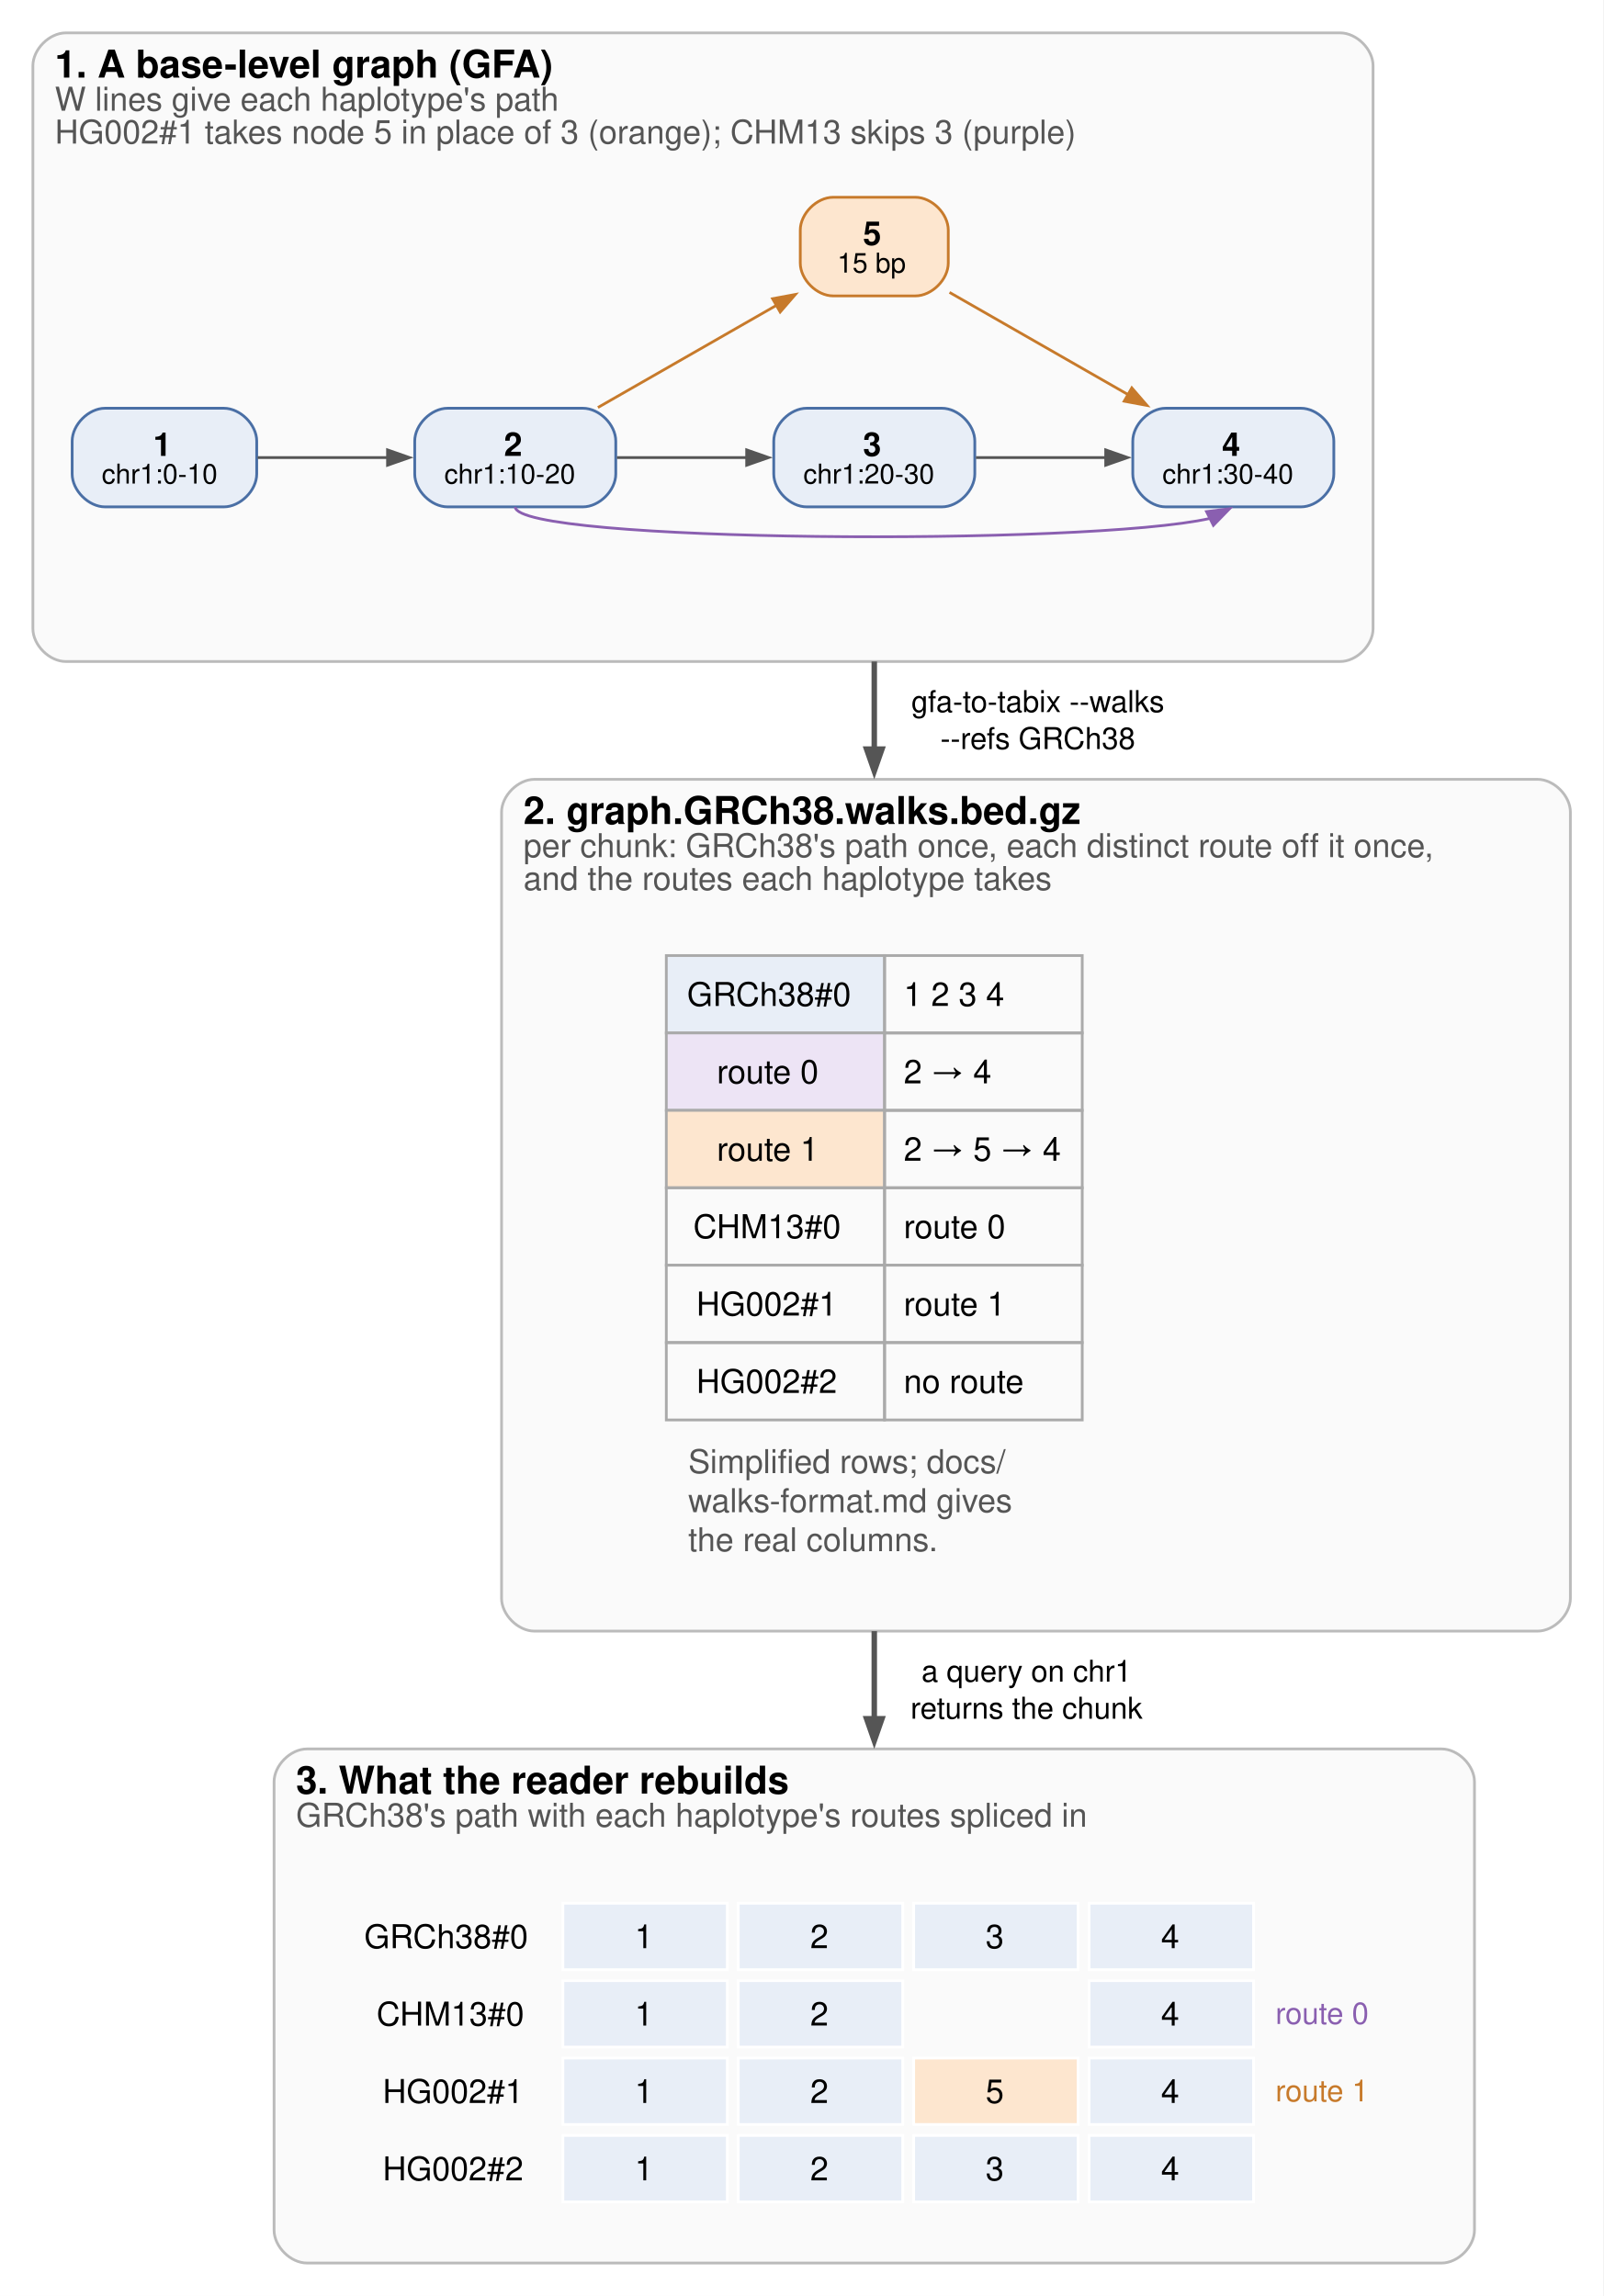
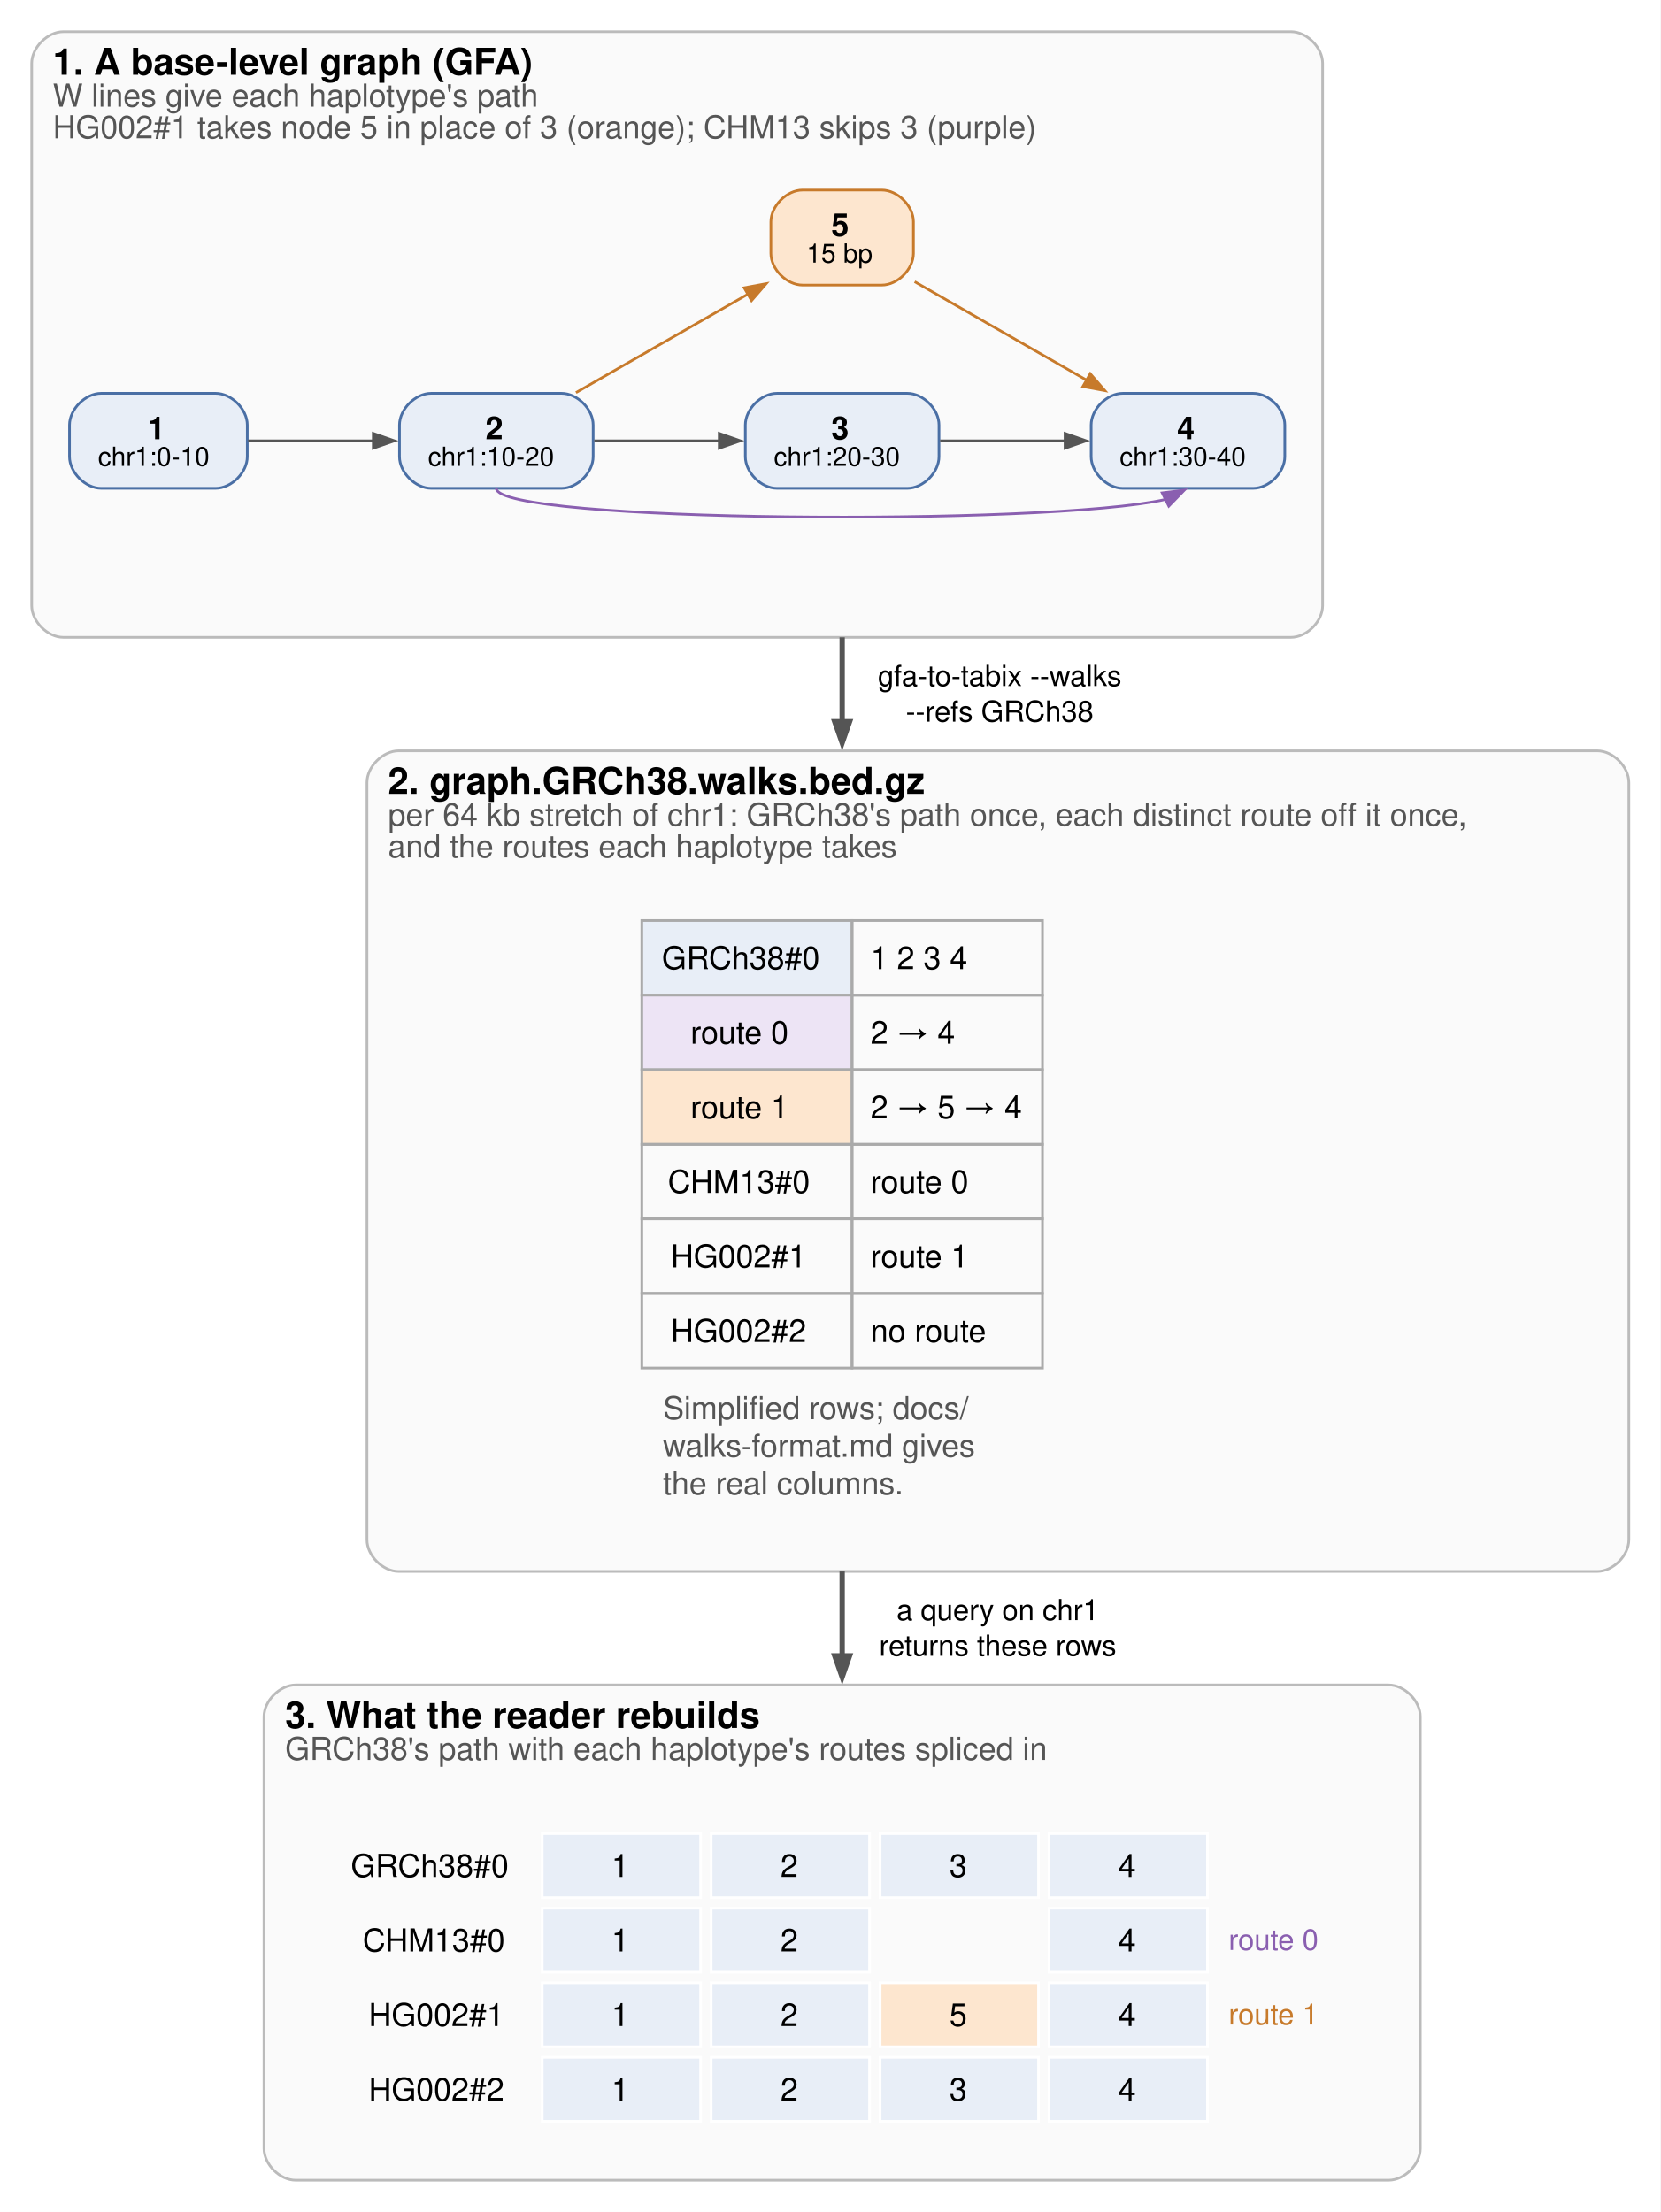
- <svg xmlns="http://www.w3.org/2000/svg" width="585pt" height="838pt" viewBox="0.00 0.00 585.00 838.00">
+ <svg xmlns="http://www.w3.org/2000/svg" width="629pt" height="838pt" viewBox="0.00 0.00 629.00 838.00">
  <g id="graph0" class="graph" transform="scale(1 1) rotate(0) translate(4 833.97)">
-     <polygon fill="white" stroke="none" points="-4,4 -4,-833.97 581,-833.97 581,4 -4,4" />
+     <polygon fill="white" stroke="none" points="-4,4 -4,-833.97 625,-833.97 625,4 -4,4" />
    <g id="clust2" class="cluster">
      <path fill="#fafafa" stroke="#bbbbbb" d="M20,-592.53C20,-592.53 485,-592.53 485,-592.53 491,-592.53 497,-598.53 497,-604.53 497,-604.53 497,-809.97 497,-809.97 497,-815.97 491,-821.97 485,-821.97 485,-821.97 20,-821.97 20,-821.97 14,-821.97 8,-815.97 8,-809.97 8,-809.97 8,-604.53 8,-604.53 8,-598.53 14,-592.53 20,-592.53" />
      <text xml:space="preserve" text-anchor="start" x="16" y="-805.67" font-family="Helvetica,sans-Serif" font-weight="bold" font-size="14.00">1. A base-level graph (GFA)</text>
      <text xml:space="preserve" text-anchor="start" x="16" y="-793.57" font-family="Helvetica,sans-Serif" font-size="12.00" fill="#555555">W lines give each haplotype's path</text>
      <text xml:space="preserve" text-anchor="start" x="16" y="-781.57" font-family="Helvetica,sans-Serif" font-size="12.00" fill="#555555">HG002#1 takes node 5 in place of 3 (orange); CHM13 skips 3 (purple)</text>
    </g>
    <g id="clust4" class="cluster">
-       <path fill="#fafafa" stroke="#bbbbbb" d="M191,-238.64C191,-238.64 557,-238.64 557,-238.64 563,-238.64 569,-244.64 569,-250.64 569,-250.64 569,-537.53 569,-537.53 569,-543.53 563,-549.53 557,-549.53 557,-549.53 191,-549.53 191,-549.53 185,-549.53 179,-543.53 179,-537.53 179,-537.53 179,-250.64 179,-250.64 179,-244.64 185,-238.64 191,-238.64" />
-       <text xml:space="preserve" text-anchor="start" x="187" y="-533.23" font-family="Helvetica,sans-Serif" font-weight="bold" font-size="14.00">2. graph.GRCh38.walks.bed.gz</text>
-       <text xml:space="preserve" text-anchor="start" x="187" y="-521.13" font-family="Helvetica,sans-Serif" font-size="12.00" fill="#555555">per chunk: GRCh38's path once, each distinct route off it once,</text>
-       <text xml:space="preserve" text-anchor="start" x="187" y="-509.13" font-family="Helvetica,sans-Serif" font-size="12.00" fill="#555555">and the routes each haplotype takes</text>
+       <path fill="#fafafa" stroke="#bbbbbb" d="M147,-238.64C147,-238.64 601,-238.64 601,-238.64 607,-238.64 613,-244.64 613,-250.64 613,-250.64 613,-537.53 613,-537.53 613,-543.53 607,-549.53 601,-549.53 601,-549.53 147,-549.53 147,-549.53 141,-549.53 135,-543.53 135,-537.53 135,-537.53 135,-250.64 135,-250.64 135,-244.64 141,-238.64 147,-238.64" />
+       <text xml:space="preserve" text-anchor="start" x="143" y="-533.23" font-family="Helvetica,sans-Serif" font-weight="bold" font-size="14.00">2. graph.GRCh38.walks.bed.gz</text>
+       <text xml:space="preserve" text-anchor="start" x="143" y="-521.13" font-family="Helvetica,sans-Serif" font-size="12.00" fill="#555555">per 64 kb stretch of chr1: GRCh38's path once, each distinct route off it once,</text>
+       <text xml:space="preserve" text-anchor="start" x="143" y="-509.13" font-family="Helvetica,sans-Serif" font-size="12.00" fill="#555555">and the routes each haplotype takes</text>
    </g>
    <g id="clust5" class="cluster">
      <path fill="#fafafa" stroke="#bbbbbb" d="M108,-8C108,-8 522,-8 522,-8 528,-8 534,-14 534,-20 534,-20 534,-183.64 534,-183.64 534,-189.64 528,-195.64 522,-195.64 522,-195.64 108,-195.64 108,-195.64 102,-195.64 96,-189.64 96,-183.64 96,-183.64 96,-20 96,-20 96,-14 102,-8 108,-8" />
      <text xml:space="preserve" text-anchor="start" x="104" y="-179.34" font-family="Helvetica,sans-Serif" font-weight="bold" font-size="14.00">3. What the reader rebuilds</text>
      <text xml:space="preserve" text-anchor="start" x="104" y="-167.24" font-family="Helvetica,sans-Serif" font-size="12.00" fill="#555555">GRCh38's path with each haplotype's routes spliced in</text>
    </g>
    <g id="node1" class="node">
      <path fill="#e8eef7" stroke="#4a6fa5" d="M77.67,-684.97C77.67,-684.97 34.33,-684.97 34.33,-684.97 28.33,-684.97 22.33,-678.97 22.33,-672.97 22.33,-672.97 22.33,-660.97 22.33,-660.97 22.33,-654.97 28.33,-648.97 34.33,-648.97 34.33,-648.97 77.67,-648.97 77.67,-648.97 83.67,-648.97 89.67,-654.97 89.67,-660.97 89.67,-660.97 89.67,-672.97 89.67,-672.97 89.67,-678.97 83.67,-684.97 77.67,-684.97" />
      <text xml:space="preserve" text-anchor="start" x="51.88" y="-667.57" font-family="Helvetica,sans-Serif" font-weight="bold" font-size="12.00">1</text>
      <text xml:space="preserve" text-anchor="start" x="33.12" y="-657.47" font-family="Helvetica,sans-Serif" font-size="10.00">chr1:0-10</text>
    </g>
    <g id="node2" class="node">
      <path fill="#e8eef7" stroke="#4a6fa5" d="M208.68,-684.97C208.68,-684.97 159.32,-684.97 159.32,-684.97 153.32,-684.97 147.32,-678.97 147.32,-672.97 147.32,-672.97 147.32,-660.97 147.32,-660.97 147.32,-654.97 153.32,-648.97 159.32,-648.97 159.32,-648.97 208.68,-648.97 208.68,-648.97 214.68,-648.97 220.68,-654.97 220.68,-660.97 220.68,-660.97 220.68,-672.97 220.68,-672.97 220.68,-678.97 214.68,-684.97 208.68,-684.97" />
      <text xml:space="preserve" text-anchor="start" x="179.88" y="-667.57" font-family="Helvetica,sans-Serif" font-weight="bold" font-size="12.00">2</text>
      <text xml:space="preserve" text-anchor="start" x="158.12" y="-657.47" font-family="Helvetica,sans-Serif" font-size="10.00">chr1:10-20</text>
    </g>
    <g id="edge1" class="edge">
      <path fill="none" stroke="#555555" d="M90,-666.97C105.86,-666.97 121.72,-666.97 137.58,-666.97" />
      <polygon fill="#555555" stroke="#555555" points="137.4,-669.77 145.4,-666.97 137.4,-664.17 137.4,-669.77" />
    </g>
    <g id="node3" class="node">
      <path fill="#e8eef7" stroke="#4a6fa5" d="M339.68,-684.97C339.68,-684.97 290.32,-684.97 290.32,-684.97 284.32,-684.97 278.32,-678.97 278.32,-672.97 278.32,-672.97 278.32,-660.97 278.32,-660.97 278.32,-654.97 284.32,-648.97 290.32,-648.97 290.32,-648.97 339.68,-648.97 339.68,-648.97 345.68,-648.97 351.68,-654.97 351.68,-660.97 351.68,-660.97 351.68,-672.97 351.68,-672.97 351.68,-678.97 345.68,-684.97 339.68,-684.97" />
      <text xml:space="preserve" text-anchor="start" x="310.88" y="-667.57" font-family="Helvetica,sans-Serif" font-weight="bold" font-size="12.00">3</text>
      <text xml:space="preserve" text-anchor="start" x="289.12" y="-657.47" font-family="Helvetica,sans-Serif" font-size="10.00">chr1:20-30</text>
    </g>
    <g id="edge2" class="edge">
      <path fill="none" stroke="#555555" d="M221.1,-666.97C236.94,-666.97 252.78,-666.97 268.63,-666.97" />
      <polygon fill="#555555" stroke="#555555" points="268.44,-669.77 276.44,-666.97 268.44,-664.17 268.44,-669.77" />
    </g>
    <g id="node4" class="node">
      <path fill="#e8eef7" stroke="#4a6fa5" d="M470.68,-684.97C470.68,-684.97 421.32,-684.97 421.32,-684.97 415.32,-684.97 409.32,-678.97 409.32,-672.97 409.32,-672.97 409.32,-660.97 409.32,-660.97 409.32,-654.97 415.32,-648.97 421.32,-648.97 421.32,-648.97 470.68,-648.97 470.68,-648.97 476.68,-648.97 482.68,-654.97 482.68,-660.97 482.68,-660.97 482.68,-672.97 482.68,-672.97 482.68,-678.97 476.68,-684.97 470.68,-684.97" />
      <text xml:space="preserve" text-anchor="start" x="441.88" y="-667.57" font-family="Helvetica,sans-Serif" font-weight="bold" font-size="12.00">4</text>
      <text xml:space="preserve" text-anchor="start" x="420.12" y="-657.47" font-family="Helvetica,sans-Serif" font-size="10.00">chr1:30-40</text>
    </g>
    <g id="edge6" class="edge">
      <path fill="none" stroke="#8a5fb0" d="M184,-648.97C184,-635.98 392.73,-634.58 437.58,-644.78" />
      <polygon fill="#8a5fb0" stroke="#8a5fb0" points="436.23,-647.24 444.64,-648.3 438.73,-642.23 436.23,-647.24" />
    </g>
    <g id="node5" class="node">
      <path fill="#fde6cf" stroke="#c77a2b" d="M330,-761.97C330,-761.97 300,-761.97 300,-761.97 294,-761.97 288,-755.97 288,-749.97 288,-749.97 288,-737.97 288,-737.97 288,-731.97 294,-725.97 300,-725.97 300,-725.97 330,-725.97 330,-725.97 336,-725.97 342,-731.97 342,-737.97 342,-737.97 342,-749.97 342,-749.97 342,-755.97 336,-761.97 330,-761.97" />
      <text xml:space="preserve" text-anchor="start" x="310.88" y="-744.57" font-family="Helvetica,sans-Serif" font-weight="bold" font-size="12.00">5</text>
      <text xml:space="preserve" text-anchor="start" x="301.5" y="-734.47" font-family="Helvetica,sans-Serif" font-size="10.00">15 bp</text>
    </g>
    <g id="edge4" class="edge">
      <path fill="none" stroke="#c77a2b" d="M214.17,-685.24C233.61,-696.37 258.98,-710.9 279.4,-722.59" />
      <polygon fill="#c77a2b" stroke="#c77a2b" points="277.89,-724.95 286.22,-726.5 280.67,-720.09 277.89,-724.95" />
    </g>
    <g id="edge3" class="edge">
      <path fill="none" stroke="#555555" d="M352.1,-666.97C367.94,-666.97 383.78,-666.97 399.63,-666.97" />
      <polygon fill="#555555" stroke="#555555" points="399.44,-669.77 407.44,-666.97 399.44,-664.17 399.44,-669.77" />
    </g>
    <g id="edge5" class="edge">
      <path fill="none" stroke="#c77a2b" d="M342.46,-727.25C361.4,-716.4 386.84,-701.84 407.76,-689.86" />
      <polygon fill="#c77a2b" stroke="#c77a2b" points="408.97,-692.4 414.52,-685.99 406.18,-687.54 408.97,-692.4" />
    </g>
    <g id="node7" class="node">
      <polygon fill="#e8eef7" stroke="none" points="239.12,-456.96 239.12,-485.21 318.75,-485.21 318.75,-456.96 239.12,-456.96" />
      <polygon fill="none" stroke="#aaaaaa" points="239.12,-456.96 239.12,-485.21 318.75,-485.21 318.75,-456.96 239.12,-456.96" />
      <text xml:space="preserve" text-anchor="start" x="246.69" y="-466.81" font-family="Helvetica,sans-Serif" font-size="12.00">GRCh38#0</text>
      <polygon fill="none" stroke="#aaaaaa" points="318.75,-456.96 318.75,-485.21 390.88,-485.21 390.88,-456.96 318.75,-456.96" />
      <text xml:space="preserve" text-anchor="start" x="325.75" y="-466.81" font-family="Helvetica,sans-Serif" font-size="12.00">1 2 3 4</text>
      <polygon fill="#ede4f5" stroke="none" points="239.12,-428.71 239.12,-456.96 318.75,-456.96 318.75,-428.71 239.12,-428.71" />
      <polygon fill="none" stroke="#aaaaaa" points="239.12,-428.71 239.12,-456.96 318.75,-456.96 318.75,-428.71 239.12,-428.71" />
      <text xml:space="preserve" text-anchor="start" x="257.56" y="-438.56" font-family="Helvetica,sans-Serif" font-size="12.00">route 0</text>
      <polygon fill="none" stroke="#aaaaaa" points="318.75,-428.71 318.75,-456.96 390.88,-456.96 390.88,-428.71 318.75,-428.71" />
      <text xml:space="preserve" text-anchor="start" x="325.75" y="-438.56" font-family="Helvetica,sans-Serif" font-size="12.00">2 → 4</text>
      <polygon fill="#fde6cf" stroke="none" points="239.12,-400.46 239.12,-428.71 318.75,-428.71 318.75,-400.46 239.12,-400.46" />
      <polygon fill="none" stroke="#aaaaaa" points="239.12,-400.46 239.12,-428.71 318.75,-428.71 318.75,-400.46 239.12,-400.46" />
      <text xml:space="preserve" text-anchor="start" x="257.56" y="-410.31" font-family="Helvetica,sans-Serif" font-size="12.00">route 1</text>
      <polygon fill="none" stroke="#aaaaaa" points="318.75,-400.46 318.75,-428.71 390.88,-428.71 390.88,-400.46 318.75,-400.46" />
      <text xml:space="preserve" text-anchor="start" x="325.75" y="-410.31" font-family="Helvetica,sans-Serif" font-size="12.00">2 → 5 → 4</text>
      <polygon fill="none" stroke="#aaaaaa" points="239.12,-372.21 239.12,-400.46 318.75,-400.46 318.75,-372.21 239.12,-372.21" />
      <text xml:space="preserve" text-anchor="start" x="248.94" y="-382.06" font-family="Helvetica,sans-Serif" font-size="12.00">CHM13#0</text>
      <polygon fill="none" stroke="#aaaaaa" points="318.75,-372.21 318.75,-400.46 390.88,-400.46 390.88,-372.21 318.75,-372.21" />
      <text xml:space="preserve" text-anchor="start" x="325.75" y="-382.06" font-family="Helvetica,sans-Serif" font-size="12.00">route 0</text>
      <polygon fill="none" stroke="#aaaaaa" points="239.12,-343.96 239.12,-372.21 318.75,-372.21 318.75,-343.96 239.12,-343.96" />
      <text xml:space="preserve" text-anchor="start" x="250.06" y="-353.81" font-family="Helvetica,sans-Serif" font-size="12.00">HG002#1</text>
      <polygon fill="none" stroke="#aaaaaa" points="318.75,-343.96 318.75,-372.21 390.88,-372.21 390.88,-343.96 318.75,-343.96" />
      <text xml:space="preserve" text-anchor="start" x="325.75" y="-353.81" font-family="Helvetica,sans-Serif" font-size="12.00">route 1</text>
      <polygon fill="none" stroke="#aaaaaa" points="239.12,-315.71 239.12,-343.96 318.75,-343.96 318.75,-315.71 239.12,-315.71" />
      <text xml:space="preserve" text-anchor="start" x="250.06" y="-325.56" font-family="Helvetica,sans-Serif" font-size="12.00">HG002#2</text>
      <polygon fill="none" stroke="#aaaaaa" points="318.75,-315.71 318.75,-343.96 390.88,-343.96 390.88,-315.71 318.75,-315.71" />
      <text xml:space="preserve" text-anchor="start" x="325.75" y="-325.56" font-family="Helvetica,sans-Serif" font-size="12.00">no route</text>
      <text xml:space="preserve" text-anchor="start" x="247.12" y="-296.31" font-family="Helvetica,sans-Serif" font-size="12.00" fill="#555555">Simplified rows; docs/</text>
      <text xml:space="preserve" text-anchor="start" x="247.12" y="-282.06" font-family="Helvetica,sans-Serif" font-size="12.00" fill="#555555">walks-format.md gives</text>
      <text xml:space="preserve" text-anchor="start" x="247.12" y="-267.81" font-family="Helvetica,sans-Serif" font-size="12.00" fill="#555555">the real columns.</text>
    </g>
    <g id="edge9" class="edge">
      <path fill="none" stroke="#555555" stroke-width="2" d="M315,-592.53C315,-584.52 315,-573.43 315,-560.45" />
      <polygon fill="#555555" stroke="#555555" stroke-width="2" points="317.8,-560.56 315,-552.56 312.2,-560.56 317.8,-560.56" />
      <text xml:space="preserve" text-anchor="middle" x="371.62" y="-574.08" font-family="Helvetica,sans-Serif" font-size="11.00">  gfa-to-tabix --walks</text>
      <text xml:space="preserve" text-anchor="middle" x="371.62" y="-560.58" font-family="Helvetica,sans-Serif" font-size="11.00">  --refs GRCh38</text>
    </g>
    <g id="node8" class="node">
      <text xml:space="preserve" text-anchor="start" x="128.88" y="-122.92" font-family="Helvetica,sans-Serif" font-size="12.00">GRCh38#0</text>
      <polygon fill="#e8eef7" stroke="none" points="201.38,-115.07 201.38,-139.32 261.38,-139.32 261.38,-115.07 201.38,-115.07" />
      <polygon fill="none" stroke="#ffffff" points="201.38,-115.07 201.38,-139.32 261.38,-139.32 261.38,-115.07 201.38,-115.07" />
      <text xml:space="preserve" text-anchor="start" x="227.62" y="-122.92" font-family="Helvetica,sans-Serif" font-size="12.00">1</text>
      <polygon fill="#e8eef7" stroke="none" points="265.38,-115.07 265.38,-139.32 325.38,-139.32 325.38,-115.07 265.38,-115.07" />
      <polygon fill="none" stroke="#ffffff" points="265.38,-115.07 265.38,-139.32 325.38,-139.32 325.38,-115.07 265.38,-115.07" />
      <text xml:space="preserve" text-anchor="start" x="291.62" y="-122.92" font-family="Helvetica,sans-Serif" font-size="12.00">2</text>
      <polygon fill="#e8eef7" stroke="none" points="329.38,-115.07 329.38,-139.32 389.38,-139.32 389.38,-115.07 329.38,-115.07" />
      <polygon fill="none" stroke="#ffffff" points="329.38,-115.07 329.38,-139.32 389.38,-139.32 389.38,-115.07 329.38,-115.07" />
      <text xml:space="preserve" text-anchor="start" x="355.62" y="-122.92" font-family="Helvetica,sans-Serif" font-size="12.00">3</text>
      <polygon fill="#e8eef7" stroke="none" points="393.38,-115.07 393.38,-139.32 453.38,-139.32 453.38,-115.07 393.38,-115.07" />
      <polygon fill="none" stroke="#ffffff" points="393.38,-115.07 393.38,-139.32 453.38,-139.32 453.38,-115.07 393.38,-115.07" />
      <text xml:space="preserve" text-anchor="start" x="419.62" y="-122.92" font-family="Helvetica,sans-Serif" font-size="12.00">4</text>
      <text xml:space="preserve" text-anchor="start" x="133.38" y="-94.67" font-family="Helvetica,sans-Serif" font-size="12.00">CHM13#0</text>
      <polygon fill="#e8eef7" stroke="none" points="201.38,-86.82 201.38,-111.07 261.38,-111.07 261.38,-86.82 201.38,-86.82" />
      <polygon fill="none" stroke="#ffffff" points="201.38,-86.82 201.38,-111.07 261.38,-111.07 261.38,-86.82 201.38,-86.82" />
      <text xml:space="preserve" text-anchor="start" x="227.62" y="-94.67" font-family="Helvetica,sans-Serif" font-size="12.00">1</text>
      <polygon fill="#e8eef7" stroke="none" points="265.38,-86.82 265.38,-111.07 325.38,-111.07 325.38,-86.82 265.38,-86.82" />
      <polygon fill="none" stroke="#ffffff" points="265.38,-86.82 265.38,-111.07 325.38,-111.07 325.38,-86.82 265.38,-86.82" />
      <text xml:space="preserve" text-anchor="start" x="291.62" y="-94.67" font-family="Helvetica,sans-Serif" font-size="12.00">2</text>
      <polygon fill="#e8eef7" stroke="none" points="393.38,-86.82 393.38,-111.07 453.38,-111.07 453.38,-86.82 393.38,-86.82" />
      <polygon fill="none" stroke="#ffffff" points="393.38,-86.82 393.38,-111.07 453.38,-111.07 453.38,-86.82 393.38,-86.82" />
      <text xml:space="preserve" text-anchor="start" x="419.62" y="-94.67" font-family="Helvetica,sans-Serif" font-size="12.00">4</text>
      <text xml:space="preserve" text-anchor="start" x="461.38" y="-95.25" font-family="Helvetica,sans-Serif" font-size="11.00" fill="#8a5fb0">route 0</text>
      <text xml:space="preserve" text-anchor="start" x="135.62" y="-66.42" font-family="Helvetica,sans-Serif" font-size="12.00">HG002#1</text>
      <polygon fill="#e8eef7" stroke="none" points="201.38,-58.57 201.38,-82.82 261.38,-82.82 261.38,-58.57 201.38,-58.57" />
      <polygon fill="none" stroke="#ffffff" points="201.38,-58.57 201.38,-82.82 261.38,-82.82 261.38,-58.57 201.38,-58.57" />
      <text xml:space="preserve" text-anchor="start" x="227.62" y="-66.42" font-family="Helvetica,sans-Serif" font-size="12.00">1</text>
      <polygon fill="#e8eef7" stroke="none" points="265.38,-58.57 265.38,-82.82 325.38,-82.82 325.38,-58.57 265.38,-58.57" />
      <polygon fill="none" stroke="#ffffff" points="265.38,-58.57 265.38,-82.82 325.38,-82.82 325.38,-58.57 265.38,-58.57" />
      <text xml:space="preserve" text-anchor="start" x="291.62" y="-66.42" font-family="Helvetica,sans-Serif" font-size="12.00">2</text>
      <polygon fill="#fde6cf" stroke="none" points="329.38,-58.57 329.38,-82.82 389.38,-82.82 389.38,-58.57 329.38,-58.57" />
      <polygon fill="none" stroke="#ffffff" points="329.38,-58.57 329.38,-82.82 389.38,-82.82 389.38,-58.57 329.38,-58.57" />
      <text xml:space="preserve" text-anchor="start" x="355.62" y="-66.42" font-family="Helvetica,sans-Serif" font-size="12.00">5</text>
      <polygon fill="#e8eef7" stroke="none" points="393.38,-58.57 393.38,-82.82 453.38,-82.82 453.38,-58.57 393.38,-58.57" />
      <polygon fill="none" stroke="#ffffff" points="393.38,-58.57 393.38,-82.82 453.38,-82.82 453.38,-58.57 393.38,-58.57" />
      <text xml:space="preserve" text-anchor="start" x="419.62" y="-66.42" font-family="Helvetica,sans-Serif" font-size="12.00">4</text>
      <text xml:space="preserve" text-anchor="start" x="461.38" y="-67" font-family="Helvetica,sans-Serif" font-size="11.00" fill="#c77a2b">route 1</text>
      <text xml:space="preserve" text-anchor="start" x="135.62" y="-38.17" font-family="Helvetica,sans-Serif" font-size="12.00">HG002#2</text>
      <polygon fill="#e8eef7" stroke="none" points="201.38,-30.32 201.38,-54.57 261.38,-54.57 261.38,-30.32 201.38,-30.32" />
      <polygon fill="none" stroke="#ffffff" points="201.38,-30.32 201.38,-54.57 261.38,-54.57 261.38,-30.32 201.38,-30.32" />
      <text xml:space="preserve" text-anchor="start" x="227.62" y="-38.17" font-family="Helvetica,sans-Serif" font-size="12.00">1</text>
      <polygon fill="#e8eef7" stroke="none" points="265.38,-30.32 265.38,-54.57 325.38,-54.57 325.38,-30.32 265.38,-30.32" />
      <polygon fill="none" stroke="#ffffff" points="265.38,-30.32 265.38,-54.57 325.38,-54.57 325.38,-30.32 265.38,-30.32" />
      <text xml:space="preserve" text-anchor="start" x="291.62" y="-38.17" font-family="Helvetica,sans-Serif" font-size="12.00">2</text>
      <polygon fill="#e8eef7" stroke="none" points="329.38,-30.32 329.38,-54.57 389.38,-54.57 389.38,-30.32 329.38,-30.32" />
      <polygon fill="none" stroke="#ffffff" points="329.38,-30.32 329.38,-54.57 389.38,-54.57 389.38,-30.32 329.38,-30.32" />
      <text xml:space="preserve" text-anchor="start" x="355.62" y="-38.17" font-family="Helvetica,sans-Serif" font-size="12.00">3</text>
      <polygon fill="#e8eef7" stroke="none" points="393.38,-30.32 393.38,-54.57 453.38,-54.57 453.38,-30.32 393.38,-30.32" />
      <polygon fill="none" stroke="#ffffff" points="393.38,-30.32 393.38,-54.57 453.38,-54.57 453.38,-30.32 393.38,-30.32" />
      <text xml:space="preserve" text-anchor="start" x="419.62" y="-38.17" font-family="Helvetica,sans-Serif" font-size="12.00">4</text>
    </g>
    <g id="edge10" class="edge">
      <path fill="none" stroke="#555555" stroke-width="2" d="M315,-238.64C315,-227.84 315,-216.96 315,-206.25" />
      <polygon fill="#555555" stroke="#555555" stroke-width="2" points="317.8,-206.66 315,-198.66 312.2,-206.66 317.8,-206.66" />
-       <text xml:space="preserve" text-anchor="middle" x="367.5" y="-220.19" font-family="Helvetica,sans-Serif" font-size="11.00">  a query on chr1</text>
-       <text xml:space="preserve" text-anchor="middle" x="367.5" y="-206.69" font-family="Helvetica,sans-Serif" font-size="11.00">  returns the chunk</text>
+       <text xml:space="preserve" text-anchor="middle" x="370.88" y="-220.19" font-family="Helvetica,sans-Serif" font-size="11.00">  a query on chr1</text>
+       <text xml:space="preserve" text-anchor="middle" x="370.88" y="-206.69" font-family="Helvetica,sans-Serif" font-size="11.00">  returns these rows</text>
    </g>
  </g>
</svg>
